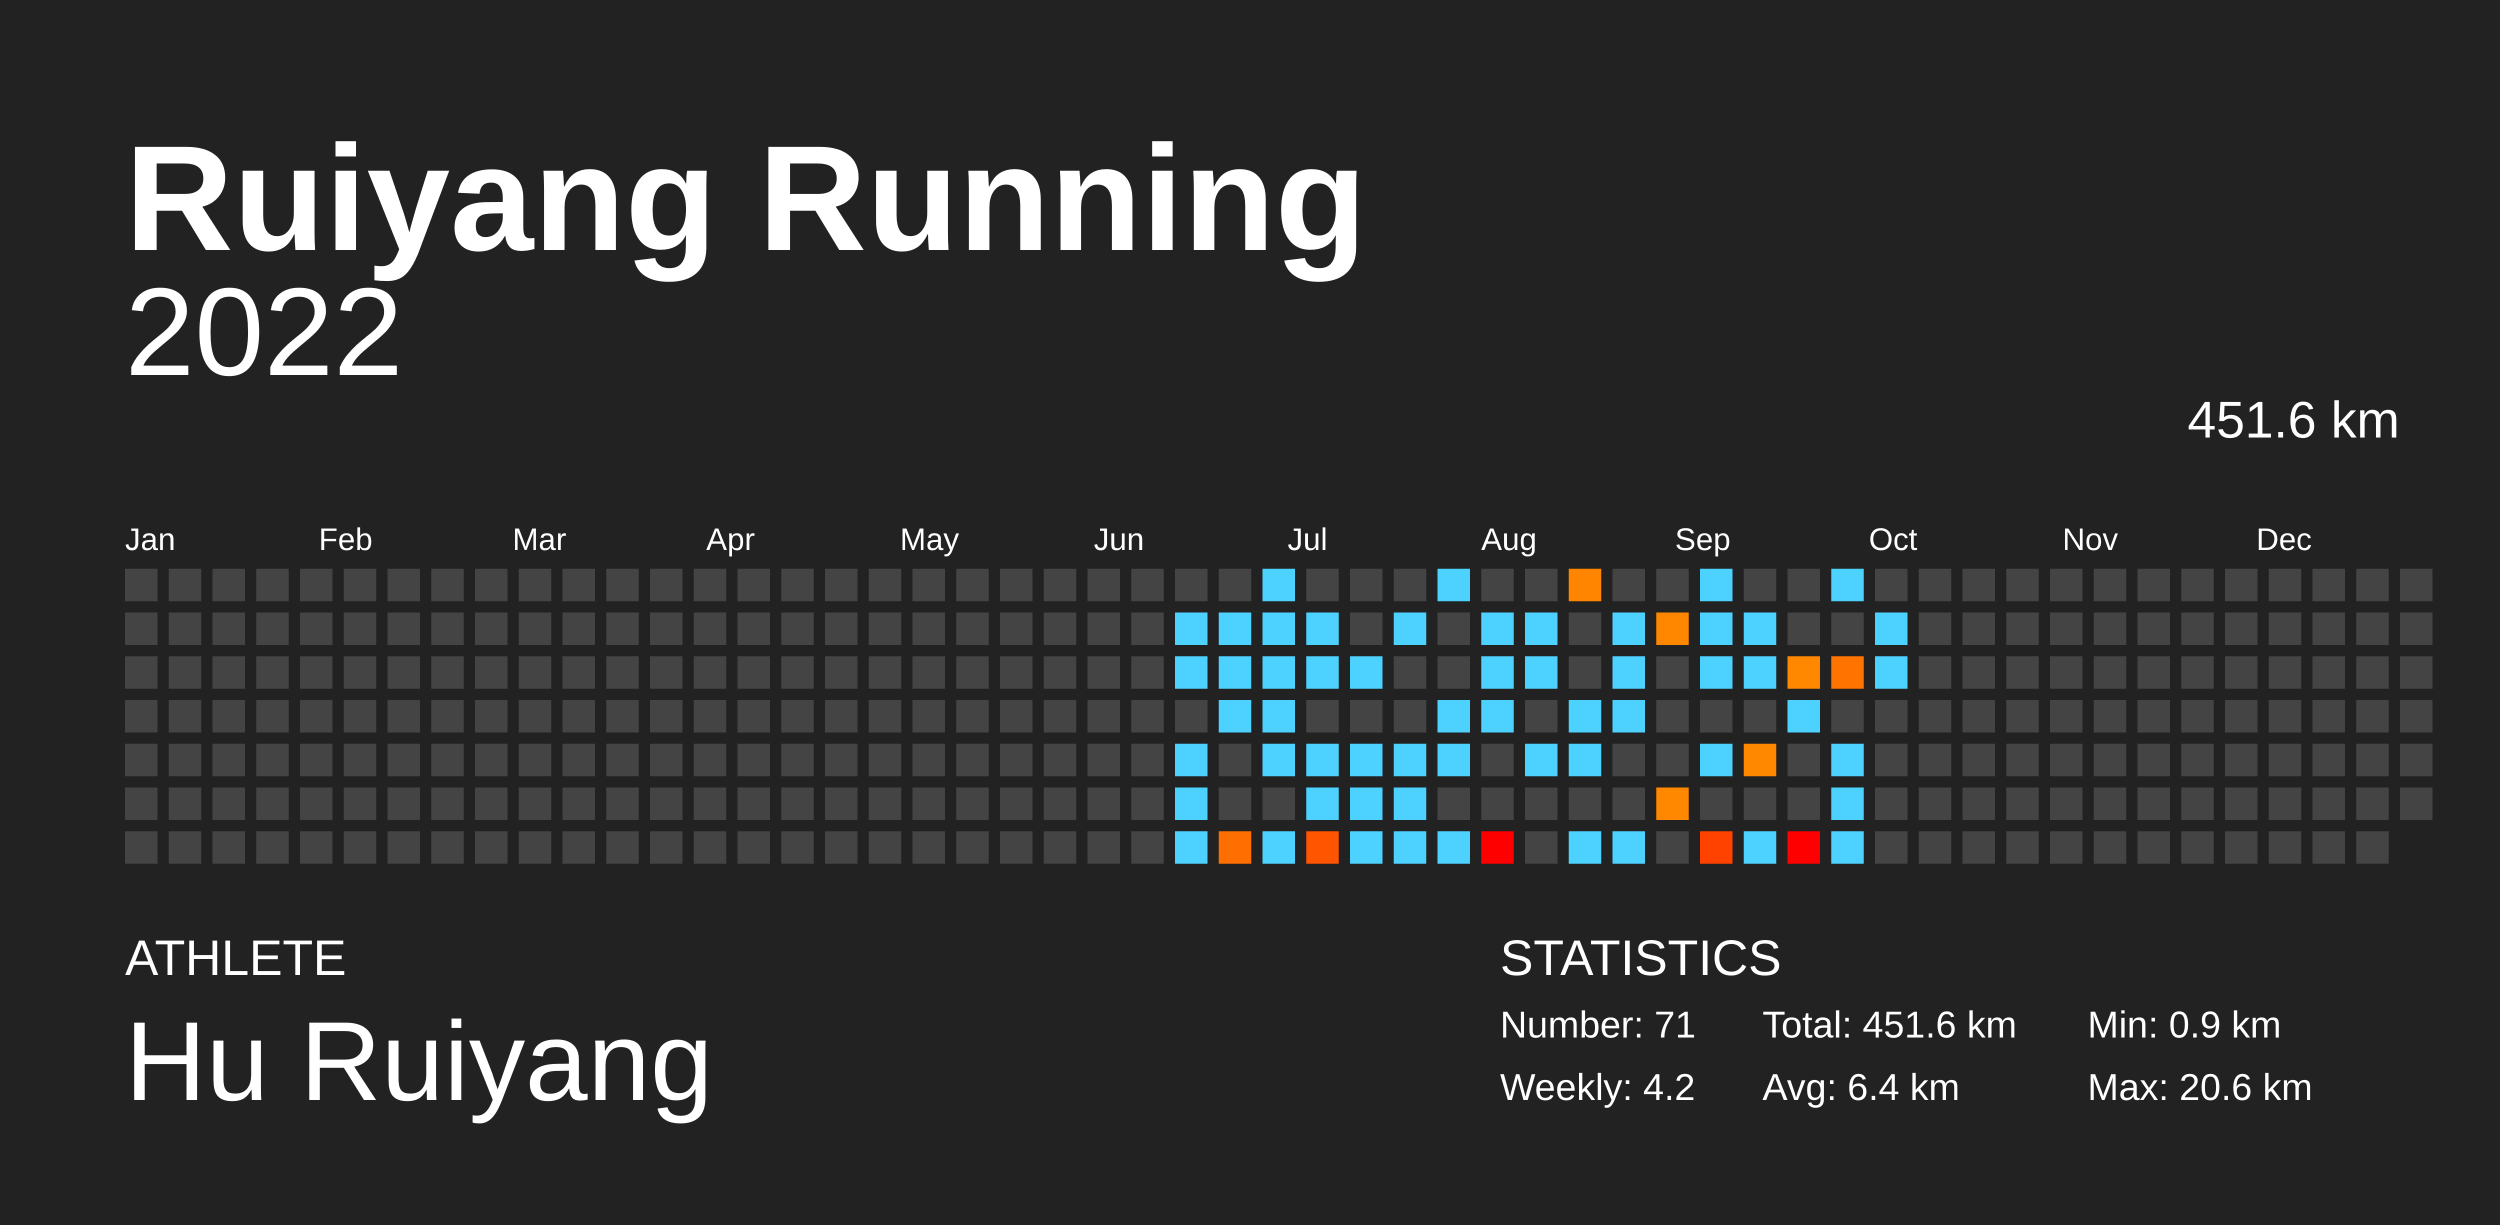
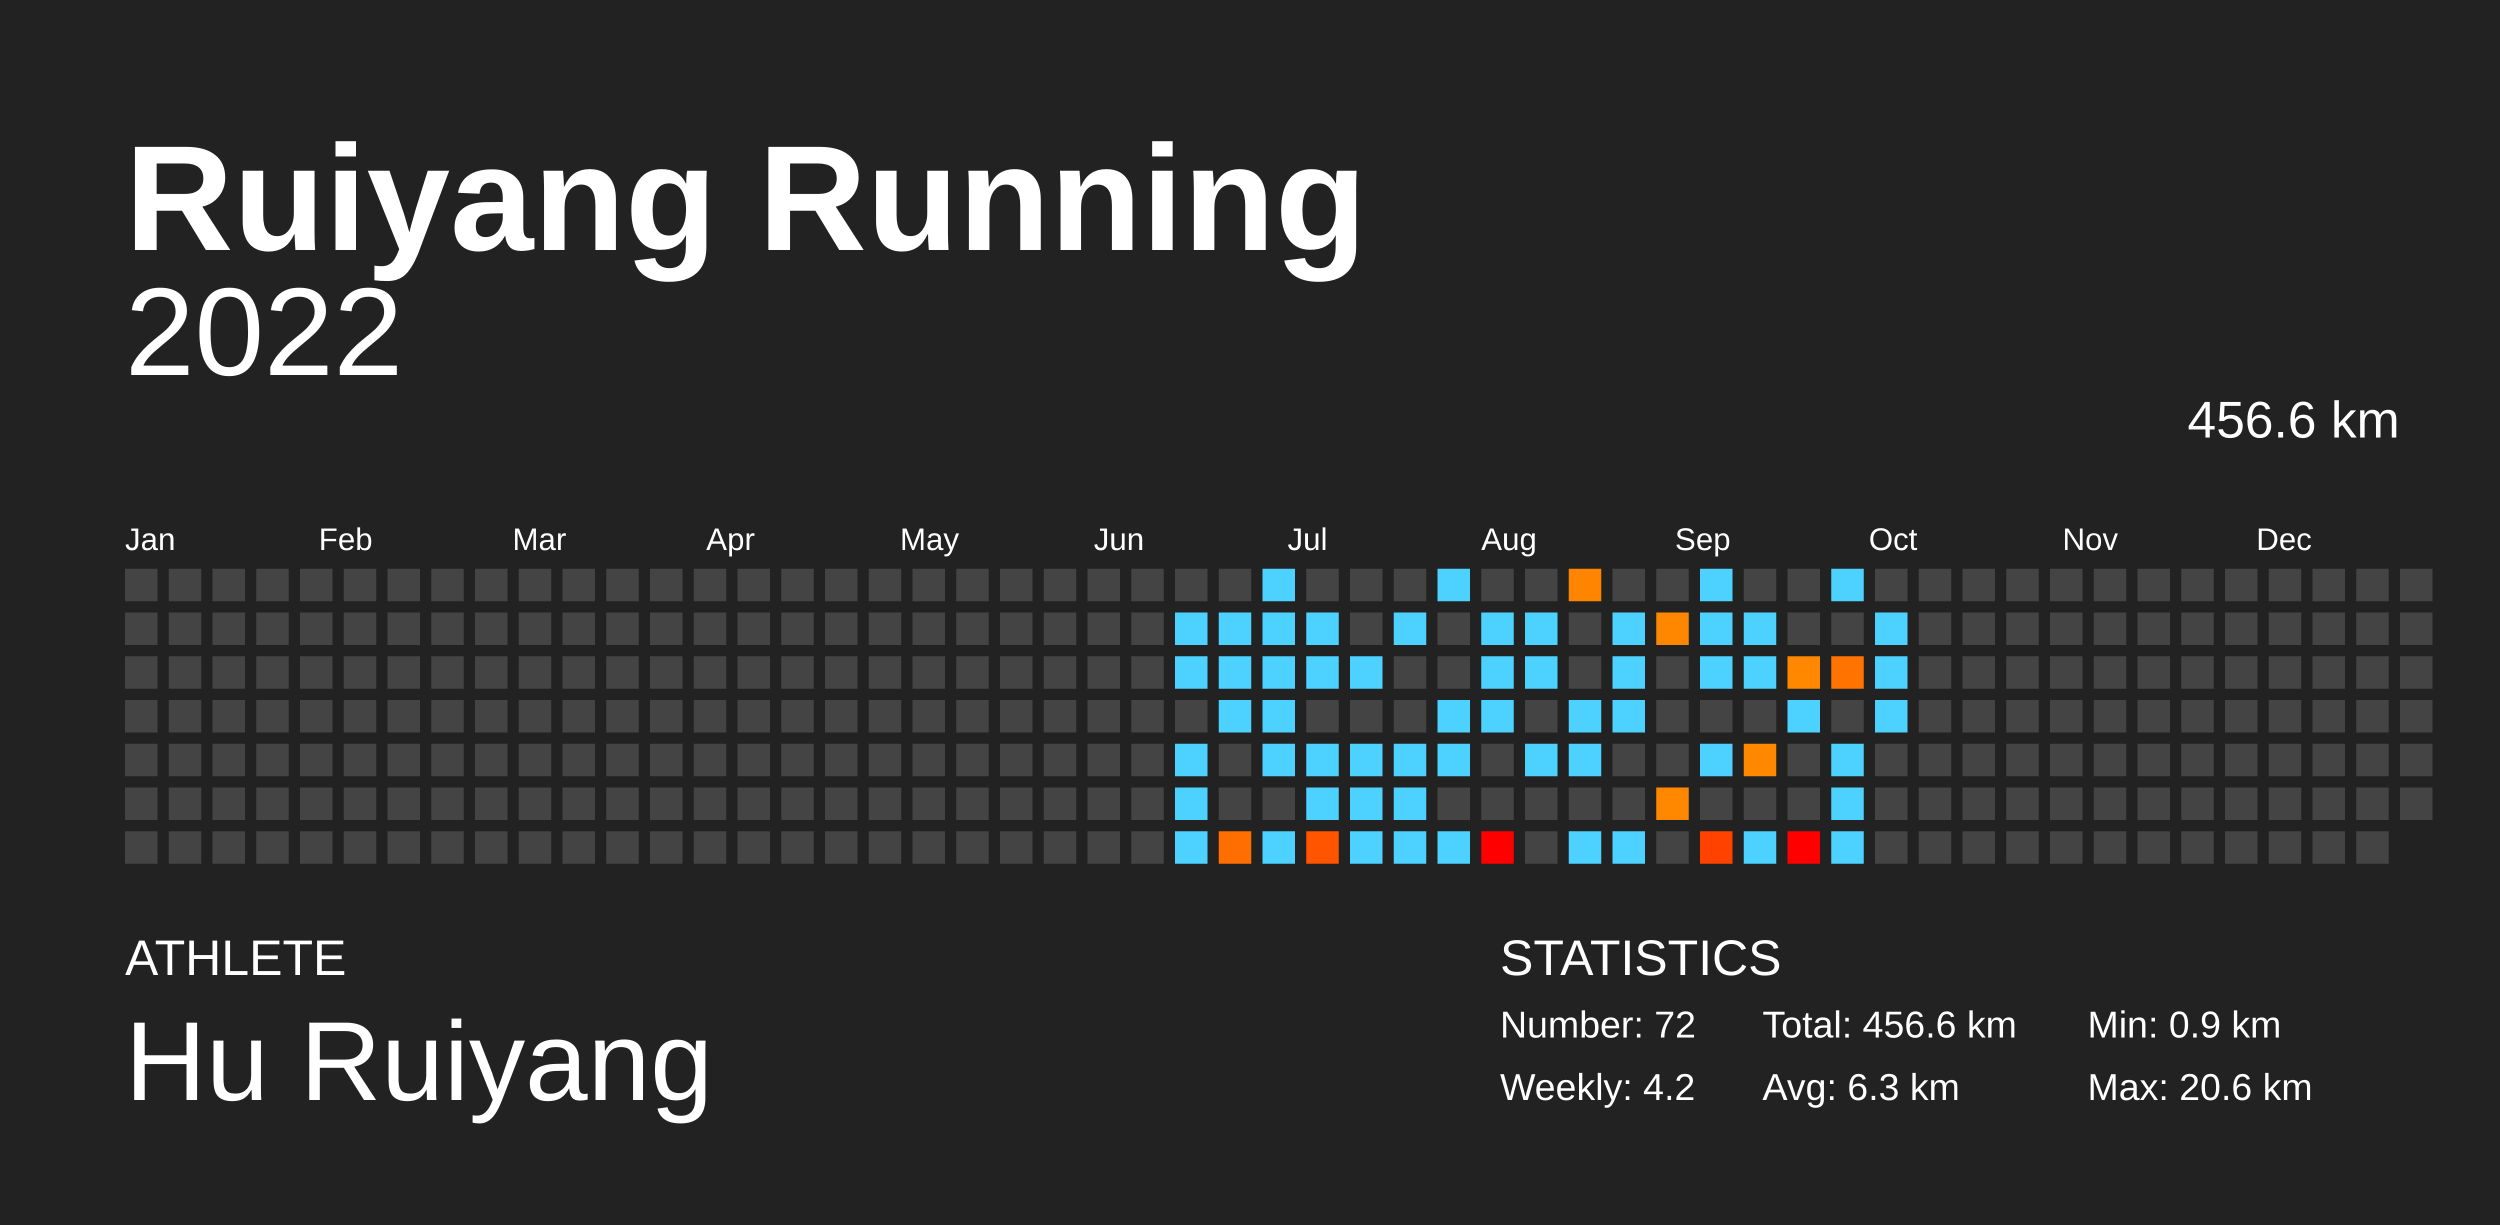
<svg xmlns="http://www.w3.org/2000/svg" baseProfile="full" height="98mm" version="1.1" viewBox="0,0,200,98" width="200mm">
  <defs />
  <rect fill="#222222" height="98" width="200" x="0" y="0" />
  <text fill="#FFFFFF" style="font-size:12px; font-family:Arial; font-weight:bold;" x="10" y="20">Ruiyang Running</text>
  <text fill="#FFFFFF" style="font-size:4px; font-family:Arial" x="10" y="78">ATHLETE</text>
  <text fill="#FFFFFF" style="font-size:9px; font-family:Arial" x="10" y="88">Hu Ruiyang</text>
  <text fill="#FFFFFF" style="font-size:4px; font-family:Arial" x="120" y="78">STATISTICS</text>
-   <text fill="#FFFFFF" style="font-size:3px; font-family:Arial" x="120" y="83">Number: 71</text>
+   <text fill="#FFFFFF" style="font-size:3px; font-family:Arial" x="120" y="83">Number: 72</text>
  <text fill="#FFFFFF" style="font-size:3px; font-family:Arial" x="120" y="88">Weekly: 4.2</text>
-   <text fill="#FFFFFF" style="font-size:3px; font-family:Arial" x="141" y="83">Total: 451.6 km</text>
-   <text fill="#FFFFFF" style="font-size:3px; font-family:Arial" x="141" y="88">Avg: 6.4 km</text>
+   <text fill="#FFFFFF" style="font-size:3px; font-family:Arial" x="141" y="83">Total: 456.6 km</text>
+   <text fill="#FFFFFF" style="font-size:3px; font-family:Arial" x="141" y="88">Avg: 6.3 km</text>
  <text fill="#FFFFFF" style="font-size:3px; font-family:Arial" x="167" y="83">Min: 0.9 km</text>
  <text fill="#FFFFFF" style="font-size:3px; font-family:Arial" x="167" y="88">Max: 20.6 km</text>
  <text alignment-baseline="hanging" fill="#FFFFFF" style="font-size:10.0px; font-family:Arial;" x="10" y="30">2022</text>
-   <text alignment-baseline="hanging" fill="#FFFFFF" style="font-size:4.125px; font-family:Arial;" x="175" y="35">451.6 km</text>
+   <text alignment-baseline="hanging" fill="#FFFFFF" style="font-size:4.125px; font-family:Arial;" x="175" y="35">456.6 km</text>
  <text fill="#FFFFFF" style="font-size:2.5px; font-family:Arial" x="10.0" y="44">Jan</text>
  <text fill="#FFFFFF" style="font-size:2.5px; font-family:Arial" x="25.5" y="44">Feb</text>
  <text fill="#FFFFFF" style="font-size:2.5px; font-family:Arial" x="41.0" y="44">Mar</text>
  <text fill="#FFFFFF" style="font-size:2.5px; font-family:Arial" x="56.5" y="44">Apr</text>
  <text fill="#FFFFFF" style="font-size:2.5px; font-family:Arial" x="72.0" y="44">May</text>
  <text fill="#FFFFFF" style="font-size:2.5px; font-family:Arial" x="87.5" y="44">Jun</text>
  <text fill="#FFFFFF" style="font-size:2.5px; font-family:Arial" x="103.0" y="44">Jul</text>
  <text fill="#FFFFFF" style="font-size:2.5px; font-family:Arial" x="118.5" y="44">Aug</text>
  <text fill="#FFFFFF" style="font-size:2.5px; font-family:Arial" x="134.0" y="44">Sep</text>
  <text fill="#FFFFFF" style="font-size:2.5px; font-family:Arial" x="149.5" y="44">Oct</text>
  <text fill="#FFFFFF" style="font-size:2.5px; font-family:Arial" x="165.0" y="44">Nov</text>
  <text fill="#FFFFFF" style="font-size:2.5px; font-family:Arial" x="180.5" y="44">Dec</text>
  <rect fill="#444444" height="2.6" width="2.6" x="10.0" y="45.5" />
  <rect fill="#444444" height="2.6" width="2.6" x="10.0" y="49.0" />
  <rect fill="#444444" height="2.6" width="2.6" x="10.0" y="52.5" />
  <rect fill="#444444" height="2.6" width="2.6" x="10.0" y="56.0" />
  <rect fill="#444444" height="2.6" width="2.6" x="10.0" y="59.5" />
  <rect fill="#444444" height="2.6" width="2.6" x="10.0" y="63.0" />
  <rect fill="#444444" height="2.6" width="2.6" x="10.0" y="66.5" />
  <rect fill="#444444" height="2.6" width="2.6" x="13.5" y="45.5" />
  <rect fill="#444444" height="2.6" width="2.6" x="13.5" y="49.0" />
  <rect fill="#444444" height="2.6" width="2.6" x="13.5" y="52.5" />
  <rect fill="#444444" height="2.6" width="2.6" x="13.5" y="56.0" />
  <rect fill="#444444" height="2.6" width="2.6" x="13.5" y="59.5" />
  <rect fill="#444444" height="2.6" width="2.6" x="13.5" y="63.0" />
  <rect fill="#444444" height="2.6" width="2.6" x="13.5" y="66.5" />
  <rect fill="#444444" height="2.6" width="2.6" x="17.0" y="45.5" />
  <rect fill="#444444" height="2.6" width="2.6" x="17.0" y="49.0" />
  <rect fill="#444444" height="2.6" width="2.6" x="17.0" y="52.5" />
  <rect fill="#444444" height="2.6" width="2.6" x="17.0" y="56.0" />
  <rect fill="#444444" height="2.6" width="2.6" x="17.0" y="59.5" />
  <rect fill="#444444" height="2.6" width="2.6" x="17.0" y="63.0" />
  <rect fill="#444444" height="2.6" width="2.6" x="17.0" y="66.5" />
  <rect fill="#444444" height="2.6" width="2.6" x="20.5" y="45.5" />
  <rect fill="#444444" height="2.6" width="2.6" x="20.5" y="49.0" />
  <rect fill="#444444" height="2.6" width="2.6" x="20.5" y="52.5" />
  <rect fill="#444444" height="2.6" width="2.6" x="20.5" y="56.0" />
  <rect fill="#444444" height="2.6" width="2.6" x="20.5" y="59.5" />
  <rect fill="#444444" height="2.6" width="2.6" x="20.5" y="63.0" />
  <rect fill="#444444" height="2.6" width="2.6" x="20.5" y="66.5" />
  <rect fill="#444444" height="2.6" width="2.6" x="24.0" y="45.5" />
  <rect fill="#444444" height="2.6" width="2.6" x="24.0" y="49.0" />
  <rect fill="#444444" height="2.6" width="2.6" x="24.0" y="52.5" />
  <rect fill="#444444" height="2.6" width="2.6" x="24.0" y="56.0" />
  <rect fill="#444444" height="2.6" width="2.6" x="24.0" y="59.5" />
  <rect fill="#444444" height="2.6" width="2.6" x="24.0" y="63.0" />
  <rect fill="#444444" height="2.6" width="2.6" x="24.0" y="66.5" />
  <rect fill="#444444" height="2.6" width="2.6" x="27.5" y="45.5" />
  <rect fill="#444444" height="2.6" width="2.6" x="27.5" y="49.0" />
  <rect fill="#444444" height="2.6" width="2.6" x="27.5" y="52.5" />
  <rect fill="#444444" height="2.6" width="2.6" x="27.5" y="56.0" />
  <rect fill="#444444" height="2.6" width="2.6" x="27.5" y="59.5" />
  <rect fill="#444444" height="2.6" width="2.6" x="27.5" y="63.0" />
  <rect fill="#444444" height="2.6" width="2.6" x="27.5" y="66.5" />
  <rect fill="#444444" height="2.6" width="2.6" x="31.0" y="45.5" />
  <rect fill="#444444" height="2.6" width="2.6" x="31.0" y="49.0" />
  <rect fill="#444444" height="2.6" width="2.6" x="31.0" y="52.5" />
  <rect fill="#444444" height="2.6" width="2.6" x="31.0" y="56.0" />
  <rect fill="#444444" height="2.6" width="2.6" x="31.0" y="59.5" />
  <rect fill="#444444" height="2.6" width="2.6" x="31.0" y="63.0" />
  <rect fill="#444444" height="2.6" width="2.6" x="31.0" y="66.5" />
  <rect fill="#444444" height="2.6" width="2.6" x="34.5" y="45.5" />
  <rect fill="#444444" height="2.6" width="2.6" x="34.5" y="49.0" />
  <rect fill="#444444" height="2.6" width="2.6" x="34.5" y="52.5" />
  <rect fill="#444444" height="2.6" width="2.6" x="34.5" y="56.0" />
  <rect fill="#444444" height="2.6" width="2.6" x="34.5" y="59.5" />
  <rect fill="#444444" height="2.6" width="2.6" x="34.5" y="63.0" />
  <rect fill="#444444" height="2.6" width="2.6" x="34.5" y="66.5" />
  <rect fill="#444444" height="2.6" width="2.6" x="38.0" y="45.5" />
  <rect fill="#444444" height="2.6" width="2.6" x="38.0" y="49.0" />
  <rect fill="#444444" height="2.6" width="2.6" x="38.0" y="52.5" />
  <rect fill="#444444" height="2.6" width="2.6" x="38.0" y="56.0" />
  <rect fill="#444444" height="2.6" width="2.6" x="38.0" y="59.5" />
  <rect fill="#444444" height="2.6" width="2.6" x="38.0" y="63.0" />
  <rect fill="#444444" height="2.6" width="2.6" x="38.0" y="66.5" />
  <rect fill="#444444" height="2.6" width="2.6" x="41.5" y="45.5" />
  <rect fill="#444444" height="2.6" width="2.6" x="41.5" y="49.0" />
  <rect fill="#444444" height="2.6" width="2.6" x="41.5" y="52.5" />
  <rect fill="#444444" height="2.6" width="2.6" x="41.5" y="56.0" />
  <rect fill="#444444" height="2.6" width="2.6" x="41.5" y="59.5" />
  <rect fill="#444444" height="2.6" width="2.6" x="41.5" y="63.0" />
  <rect fill="#444444" height="2.6" width="2.6" x="41.5" y="66.5" />
  <rect fill="#444444" height="2.6" width="2.6" x="45.0" y="45.5" />
  <rect fill="#444444" height="2.6" width="2.6" x="45.0" y="49.0" />
  <rect fill="#444444" height="2.6" width="2.6" x="45.0" y="52.5" />
  <rect fill="#444444" height="2.6" width="2.6" x="45.0" y="56.0" />
  <rect fill="#444444" height="2.6" width="2.6" x="45.0" y="59.5" />
  <rect fill="#444444" height="2.6" width="2.6" x="45.0" y="63.0" />
  <rect fill="#444444" height="2.6" width="2.6" x="45.0" y="66.5" />
  <rect fill="#444444" height="2.6" width="2.6" x="48.5" y="45.5" />
  <rect fill="#444444" height="2.6" width="2.6" x="48.5" y="49.0" />
  <rect fill="#444444" height="2.6" width="2.6" x="48.5" y="52.5" />
  <rect fill="#444444" height="2.6" width="2.6" x="48.5" y="56.0" />
  <rect fill="#444444" height="2.6" width="2.6" x="48.5" y="59.5" />
  <rect fill="#444444" height="2.6" width="2.6" x="48.5" y="63.0" />
  <rect fill="#444444" height="2.6" width="2.6" x="48.5" y="66.5" />
  <rect fill="#444444" height="2.6" width="2.6" x="52.0" y="45.5" />
  <rect fill="#444444" height="2.6" width="2.6" x="52.0" y="49.0" />
  <rect fill="#444444" height="2.6" width="2.6" x="52.0" y="52.5" />
  <rect fill="#444444" height="2.6" width="2.6" x="52.0" y="56.0" />
  <rect fill="#444444" height="2.6" width="2.6" x="52.0" y="59.5" />
  <rect fill="#444444" height="2.6" width="2.6" x="52.0" y="63.0" />
  <rect fill="#444444" height="2.6" width="2.6" x="52.0" y="66.5" />
  <rect fill="#444444" height="2.6" width="2.6" x="55.5" y="45.5" />
  <rect fill="#444444" height="2.6" width="2.6" x="55.5" y="49.0" />
  <rect fill="#444444" height="2.6" width="2.6" x="55.5" y="52.5" />
  <rect fill="#444444" height="2.6" width="2.6" x="55.5" y="56.0" />
  <rect fill="#444444" height="2.6" width="2.6" x="55.5" y="59.5" />
  <rect fill="#444444" height="2.6" width="2.6" x="55.5" y="63.0" />
  <rect fill="#444444" height="2.6" width="2.6" x="55.5" y="66.5" />
  <rect fill="#444444" height="2.6" width="2.6" x="59.0" y="45.5" />
  <rect fill="#444444" height="2.6" width="2.6" x="59.0" y="49.0" />
  <rect fill="#444444" height="2.6" width="2.6" x="59.0" y="52.5" />
  <rect fill="#444444" height="2.6" width="2.6" x="59.0" y="56.0" />
  <rect fill="#444444" height="2.6" width="2.6" x="59.0" y="59.5" />
  <rect fill="#444444" height="2.6" width="2.6" x="59.0" y="63.0" />
  <rect fill="#444444" height="2.6" width="2.6" x="59.0" y="66.5" />
  <rect fill="#444444" height="2.6" width="2.6" x="62.5" y="45.5" />
  <rect fill="#444444" height="2.6" width="2.6" x="62.5" y="49.0" />
  <rect fill="#444444" height="2.6" width="2.6" x="62.5" y="52.5" />
  <rect fill="#444444" height="2.6" width="2.6" x="62.5" y="56.0" />
  <rect fill="#444444" height="2.6" width="2.6" x="62.5" y="59.5" />
  <rect fill="#444444" height="2.6" width="2.6" x="62.5" y="63.0" />
  <rect fill="#444444" height="2.6" width="2.6" x="62.5" y="66.5" />
  <rect fill="#444444" height="2.6" width="2.6" x="66.0" y="45.5" />
  <rect fill="#444444" height="2.6" width="2.6" x="66.0" y="49.0" />
  <rect fill="#444444" height="2.6" width="2.6" x="66.0" y="52.5" />
  <rect fill="#444444" height="2.6" width="2.6" x="66.0" y="56.0" />
  <rect fill="#444444" height="2.6" width="2.6" x="66.0" y="59.5" />
  <rect fill="#444444" height="2.6" width="2.6" x="66.0" y="63.0" />
  <rect fill="#444444" height="2.6" width="2.6" x="66.0" y="66.5" />
  <rect fill="#444444" height="2.6" width="2.6" x="69.5" y="45.5" />
  <rect fill="#444444" height="2.6" width="2.6" x="69.5" y="49.0" />
  <rect fill="#444444" height="2.6" width="2.6" x="69.5" y="52.5" />
  <rect fill="#444444" height="2.6" width="2.6" x="69.5" y="56.0" />
  <rect fill="#444444" height="2.6" width="2.6" x="69.5" y="59.5" />
  <rect fill="#444444" height="2.6" width="2.6" x="69.5" y="63.0" />
  <rect fill="#444444" height="2.6" width="2.6" x="69.5" y="66.5" />
  <rect fill="#444444" height="2.6" width="2.6" x="73.0" y="45.5" />
  <rect fill="#444444" height="2.6" width="2.6" x="73.0" y="49.0" />
  <rect fill="#444444" height="2.6" width="2.6" x="73.0" y="52.5" />
  <rect fill="#444444" height="2.6" width="2.6" x="73.0" y="56.0" />
  <rect fill="#444444" height="2.6" width="2.6" x="73.0" y="59.5" />
  <rect fill="#444444" height="2.6" width="2.6" x="73.0" y="63.0" />
  <rect fill="#444444" height="2.6" width="2.6" x="73.0" y="66.5" />
  <rect fill="#444444" height="2.6" width="2.6" x="76.5" y="45.5" />
  <rect fill="#444444" height="2.6" width="2.6" x="76.5" y="49.0" />
  <rect fill="#444444" height="2.6" width="2.6" x="76.5" y="52.5" />
  <rect fill="#444444" height="2.6" width="2.6" x="76.5" y="56.0" />
  <rect fill="#444444" height="2.6" width="2.6" x="76.5" y="59.5" />
  <rect fill="#444444" height="2.6" width="2.6" x="76.5" y="63.0" />
  <rect fill="#444444" height="2.6" width="2.6" x="76.5" y="66.5" />
  <rect fill="#444444" height="2.6" width="2.6" x="80.0" y="45.5" />
  <rect fill="#444444" height="2.6" width="2.6" x="80.0" y="49.0" />
  <rect fill="#444444" height="2.6" width="2.6" x="80.0" y="52.5" />
  <rect fill="#444444" height="2.6" width="2.6" x="80.0" y="56.0" />
  <rect fill="#444444" height="2.6" width="2.6" x="80.0" y="59.5" />
  <rect fill="#444444" height="2.6" width="2.6" x="80.0" y="63.0" />
  <rect fill="#444444" height="2.6" width="2.6" x="80.0" y="66.5" />
  <rect fill="#444444" height="2.6" width="2.6" x="83.5" y="45.5" />
  <rect fill="#444444" height="2.6" width="2.6" x="83.5" y="49.0" />
  <rect fill="#444444" height="2.6" width="2.6" x="83.5" y="52.5" />
  <rect fill="#444444" height="2.6" width="2.6" x="83.5" y="56.0" />
  <rect fill="#444444" height="2.6" width="2.6" x="83.5" y="59.5" />
  <rect fill="#444444" height="2.6" width="2.6" x="83.5" y="63.0" />
  <rect fill="#444444" height="2.6" width="2.6" x="83.5" y="66.5" />
  <rect fill="#444444" height="2.6" width="2.6" x="87.0" y="45.5" />
  <rect fill="#444444" height="2.6" width="2.6" x="87.0" y="49.0" />
  <rect fill="#444444" height="2.6" width="2.6" x="87.0" y="52.5" />
  <rect fill="#444444" height="2.6" width="2.6" x="87.0" y="56.0" />
  <rect fill="#444444" height="2.6" width="2.6" x="87.0" y="59.5" />
  <rect fill="#444444" height="2.6" width="2.6" x="87.0" y="63.0" />
  <rect fill="#444444" height="2.6" width="2.6" x="87.0" y="66.5" />
  <rect fill="#444444" height="2.6" width="2.6" x="90.5" y="45.5" />
  <rect fill="#444444" height="2.6" width="2.6" x="90.5" y="49.0" />
  <rect fill="#444444" height="2.6" width="2.6" x="90.5" y="52.5" />
  <rect fill="#444444" height="2.6" width="2.6" x="90.5" y="56.0" />
  <rect fill="#444444" height="2.6" width="2.6" x="90.5" y="59.5" />
  <rect fill="#444444" height="2.6" width="2.6" x="90.5" y="63.0" />
  <rect fill="#444444" height="2.6" width="2.6" x="90.5" y="66.5" />
  <rect fill="#444444" height="2.6" width="2.6" x="94.0" y="45.5" />
  <rect fill="#4dd2ff" height="2.6" width="2.6" x="94.0" y="49.0" />
  <rect fill="#4dd2ff" height="2.6" width="2.6" x="94.0" y="52.5" />
  <rect fill="#444444" height="2.6" width="2.6" x="94.0" y="56.0" />
  <rect fill="#4dd2ff" height="2.6" width="2.6" x="94.0" y="59.5" />
  <rect fill="#4dd2ff" height="2.6" width="2.6" x="94.0" y="63.0" />
  <rect fill="#4dd2ff" height="2.6" width="2.6" x="94.0" y="66.5" />
  <rect fill="#444444" height="2.6" width="2.6" x="97.5" y="45.5" />
  <rect fill="#4dd2ff" height="2.6" width="2.6" x="97.5" y="49.0" />
  <rect fill="#4dd2ff" height="2.6" width="2.6" x="97.5" y="52.5" />
  <rect fill="#4dd2ff" height="2.6" width="2.6" x="97.5" y="56.0" />
  <rect fill="#444444" height="2.6" width="2.6" x="97.5" y="59.5" />
  <rect fill="#444444" height="2.6" width="2.6" x="97.5" y="63.0" />
  <rect fill="#ff6e00" height="2.6" width="2.6" x="97.5" y="66.5" />
  <rect fill="#4dd2ff" height="2.6" width="2.6" x="101.0" y="45.5" />
  <rect fill="#4dd2ff" height="2.6" width="2.6" x="101.0" y="49.0" />
  <rect fill="#4dd2ff" height="2.6" width="2.6" x="101.0" y="52.5" />
  <rect fill="#4dd2ff" height="2.6" width="2.6" x="101.0" y="56.0" />
  <rect fill="#4dd2ff" height="2.6" width="2.6" x="101.0" y="59.5" />
  <rect fill="#444444" height="2.6" width="2.6" x="101.0" y="63.0" />
  <rect fill="#4dd2ff" height="2.6" width="2.6" x="101.0" y="66.5" />
  <rect fill="#444444" height="2.6" width="2.6" x="104.5" y="45.5" />
  <rect fill="#4dd2ff" height="2.6" width="2.6" x="104.5" y="49.0" />
  <rect fill="#4dd2ff" height="2.6" width="2.6" x="104.5" y="52.5" />
  <rect fill="#444444" height="2.6" width="2.6" x="104.5" y="56.0" />
  <rect fill="#4dd2ff" height="2.6" width="2.6" x="104.5" y="59.5" />
  <rect fill="#4dd2ff" height="2.6" width="2.6" x="104.5" y="63.0" />
  <rect fill="#ff5400" height="2.6" width="2.6" x="104.5" y="66.5" />
  <rect fill="#444444" height="2.6" width="2.6" x="108.0" y="45.5" />
  <rect fill="#444444" height="2.6" width="2.6" x="108.0" y="49.0" />
  <rect fill="#4dd2ff" height="2.6" width="2.6" x="108.0" y="52.5" />
  <rect fill="#444444" height="2.6" width="2.6" x="108.0" y="56.0" />
  <rect fill="#4dd2ff" height="2.6" width="2.6" x="108.0" y="59.5" />
  <rect fill="#4dd2ff" height="2.6" width="2.6" x="108.0" y="63.0" />
  <rect fill="#4dd2ff" height="2.6" width="2.6" x="108.0" y="66.5" />
  <rect fill="#444444" height="2.6" width="2.6" x="111.5" y="45.5" />
  <rect fill="#4dd2ff" height="2.6" width="2.6" x="111.5" y="49.0" />
  <rect fill="#444444" height="2.6" width="2.6" x="111.5" y="52.5" />
  <rect fill="#444444" height="2.6" width="2.6" x="111.5" y="56.0" />
  <rect fill="#4dd2ff" height="2.6" width="2.6" x="111.5" y="59.5" />
  <rect fill="#4dd2ff" height="2.6" width="2.6" x="111.5" y="63.0" />
  <rect fill="#4dd2ff" height="2.6" width="2.6" x="111.5" y="66.5" />
  <rect fill="#4dd2ff" height="2.6" width="2.6" x="115.0" y="45.5" />
  <rect fill="#444444" height="2.6" width="2.6" x="115.0" y="49.0" />
  <rect fill="#444444" height="2.6" width="2.6" x="115.0" y="52.5" />
  <rect fill="#4dd2ff" height="2.6" width="2.6" x="115.0" y="56.0" />
  <rect fill="#4dd2ff" height="2.6" width="2.6" x="115.0" y="59.5" />
  <rect fill="#444444" height="2.6" width="2.6" x="115.0" y="63.0" />
  <rect fill="#4dd2ff" height="2.6" width="2.6" x="115.0" y="66.5" />
  <rect fill="#444444" height="2.6" width="2.6" x="118.5" y="45.5" />
  <rect fill="#4dd2ff" height="2.6" width="2.6" x="118.5" y="49.0" />
  <rect fill="#4dd2ff" height="2.6" width="2.6" x="118.5" y="52.5" />
  <rect fill="#4dd2ff" height="2.6" width="2.6" x="118.5" y="56.0" />
  <rect fill="#444444" height="2.6" width="2.6" x="118.5" y="59.5" />
  <rect fill="#444444" height="2.6" width="2.6" x="118.5" y="63.0" />
  <rect fill="red" height="2.6" width="2.6" x="118.5" y="66.5" />
  <rect fill="#444444" height="2.6" width="2.6" x="122.0" y="45.5" />
  <rect fill="#4dd2ff" height="2.6" width="2.6" x="122.0" y="49.0" />
  <rect fill="#4dd2ff" height="2.6" width="2.6" x="122.0" y="52.5" />
  <rect fill="#444444" height="2.6" width="2.6" x="122.0" y="56.0" />
  <rect fill="#4dd2ff" height="2.6" width="2.6" x="122.0" y="59.5" />
  <rect fill="#444444" height="2.6" width="2.6" x="122.0" y="63.0" />
  <rect fill="#444444" height="2.6" width="2.6" x="122.0" y="66.5" />
  <rect fill="#ff8400" height="2.6" width="2.6" x="125.5" y="45.5" />
  <rect fill="#444444" height="2.6" width="2.6" x="125.5" y="49.0" />
  <rect fill="#444444" height="2.6" width="2.6" x="125.5" y="52.5" />
  <rect fill="#4dd2ff" height="2.6" width="2.6" x="125.5" y="56.0" />
  <rect fill="#4dd2ff" height="2.6" width="2.6" x="125.5" y="59.5" />
  <rect fill="#444444" height="2.6" width="2.6" x="125.5" y="63.0" />
  <rect fill="#4dd2ff" height="2.6" width="2.6" x="125.5" y="66.5" />
  <rect fill="#444444" height="2.6" width="2.6" x="129.0" y="45.5" />
  <rect fill="#4dd2ff" height="2.6" width="2.6" x="129.0" y="49.0" />
  <rect fill="#4dd2ff" height="2.6" width="2.6" x="129.0" y="52.5" />
  <rect fill="#4dd2ff" height="2.6" width="2.6" x="129.0" y="56.0" />
  <rect fill="#444444" height="2.6" width="2.6" x="129.0" y="59.5" />
  <rect fill="#444444" height="2.6" width="2.6" x="129.0" y="63.0" />
  <rect fill="#4dd2ff" height="2.6" width="2.6" x="129.0" y="66.5" />
  <rect fill="#444444" height="2.6" width="2.6" x="132.5" y="45.5" />
  <rect fill="#ff8700" height="2.6" width="2.6" x="132.5" y="49.0" />
  <rect fill="#444444" height="2.6" width="2.6" x="132.5" y="52.5" />
  <rect fill="#444444" height="2.6" width="2.6" x="132.5" y="56.0" />
  <rect fill="#444444" height="2.6" width="2.6" x="132.5" y="59.5" />
  <rect fill="#ff8800" height="2.6" width="2.6" x="132.5" y="63.0" />
  <rect fill="#444444" height="2.6" width="2.6" x="132.5" y="66.5" />
  <rect fill="#4dd2ff" height="2.6" width="2.6" x="136.0" y="45.5" />
  <rect fill="#4dd2ff" height="2.6" width="2.6" x="136.0" y="49.0" />
  <rect fill="#4dd2ff" height="2.6" width="2.6" x="136.0" y="52.5" />
  <rect fill="#444444" height="2.6" width="2.6" x="136.0" y="56.0" />
  <rect fill="#4dd2ff" height="2.6" width="2.6" x="136.0" y="59.5" />
  <rect fill="#444444" height="2.6" width="2.6" x="136.0" y="63.0" />
  <rect fill="#ff4200" height="2.6" width="2.6" x="136.0" y="66.5" />
  <rect fill="#444444" height="2.6" width="2.6" x="139.5" y="45.5" />
  <rect fill="#4dd2ff" height="2.6" width="2.6" x="139.5" y="49.0" />
  <rect fill="#4dd2ff" height="2.6" width="2.6" x="139.5" y="52.5" />
  <rect fill="#444444" height="2.6" width="2.6" x="139.5" y="56.0" />
  <rect fill="#ff8800" height="2.6" width="2.6" x="139.5" y="59.5" />
  <rect fill="#444444" height="2.6" width="2.6" x="139.5" y="63.0" />
  <rect fill="#4dd2ff" height="2.6" width="2.6" x="139.5" y="66.5" />
  <rect fill="#444444" height="2.6" width="2.6" x="143.0" y="45.5" />
  <rect fill="#444444" height="2.6" width="2.6" x="143.0" y="49.0" />
  <rect fill="#ff8800" height="2.6" width="2.6" x="143.0" y="52.5" />
  <rect fill="#4dd2ff" height="2.6" width="2.6" x="143.0" y="56.0" />
  <rect fill="#444444" height="2.6" width="2.6" x="143.0" y="59.5" />
  <rect fill="#444444" height="2.6" width="2.6" x="143.0" y="63.0" />
  <rect fill="red" height="2.6" width="2.6" x="143.0" y="66.5" />
  <rect fill="#4dd2ff" height="2.6" width="2.6" x="146.5" y="45.5" />
  <rect fill="#444444" height="2.6" width="2.6" x="146.5" y="49.0" />
  <rect fill="#ff7400" height="2.6" width="2.6" x="146.5" y="52.5" />
  <rect fill="#444444" height="2.6" width="2.6" x="146.5" y="56.0" />
  <rect fill="#4dd2ff" height="2.6" width="2.6" x="146.5" y="59.5" />
  <rect fill="#4dd2ff" height="2.6" width="2.6" x="146.5" y="63.0" />
  <rect fill="#4dd2ff" height="2.6" width="2.6" x="146.5" y="66.5" />
  <rect fill="#444444" height="2.6" width="2.6" x="150.0" y="45.5" />
  <rect fill="#4dd2ff" height="2.6" width="2.6" x="150.0" y="49.0" />
  <rect fill="#4dd2ff" height="2.6" width="2.6" x="150.0" y="52.5" />
-   <rect fill="#444444" height="2.6" width="2.6" x="150.0" y="56.0" />
+   <rect fill="#4dd2ff" height="2.6" width="2.6" x="150.0" y="56.0" />
  <rect fill="#444444" height="2.6" width="2.6" x="150.0" y="59.5" />
  <rect fill="#444444" height="2.6" width="2.6" x="150.0" y="63.0" />
  <rect fill="#444444" height="2.6" width="2.6" x="150.0" y="66.5" />
  <rect fill="#444444" height="2.6" width="2.6" x="153.5" y="45.5" />
  <rect fill="#444444" height="2.6" width="2.6" x="153.5" y="49.0" />
  <rect fill="#444444" height="2.6" width="2.6" x="153.5" y="52.5" />
  <rect fill="#444444" height="2.6" width="2.6" x="153.5" y="56.0" />
  <rect fill="#444444" height="2.6" width="2.6" x="153.5" y="59.5" />
  <rect fill="#444444" height="2.6" width="2.6" x="153.5" y="63.0" />
  <rect fill="#444444" height="2.6" width="2.6" x="153.5" y="66.5" />
  <rect fill="#444444" height="2.6" width="2.6" x="157.0" y="45.5" />
  <rect fill="#444444" height="2.6" width="2.6" x="157.0" y="49.0" />
  <rect fill="#444444" height="2.6" width="2.6" x="157.0" y="52.5" />
  <rect fill="#444444" height="2.6" width="2.6" x="157.0" y="56.0" />
  <rect fill="#444444" height="2.6" width="2.6" x="157.0" y="59.5" />
  <rect fill="#444444" height="2.6" width="2.6" x="157.0" y="63.0" />
  <rect fill="#444444" height="2.6" width="2.6" x="157.0" y="66.5" />
  <rect fill="#444444" height="2.6" width="2.6" x="160.5" y="45.5" />
  <rect fill="#444444" height="2.6" width="2.6" x="160.5" y="49.0" />
  <rect fill="#444444" height="2.6" width="2.6" x="160.5" y="52.5" />
  <rect fill="#444444" height="2.6" width="2.6" x="160.5" y="56.0" />
  <rect fill="#444444" height="2.6" width="2.6" x="160.5" y="59.5" />
  <rect fill="#444444" height="2.6" width="2.6" x="160.5" y="63.0" />
  <rect fill="#444444" height="2.6" width="2.6" x="160.5" y="66.5" />
  <rect fill="#444444" height="2.6" width="2.6" x="164.0" y="45.5" />
  <rect fill="#444444" height="2.6" width="2.6" x="164.0" y="49.0" />
  <rect fill="#444444" height="2.6" width="2.6" x="164.0" y="52.5" />
  <rect fill="#444444" height="2.6" width="2.6" x="164.0" y="56.0" />
  <rect fill="#444444" height="2.6" width="2.6" x="164.0" y="59.5" />
  <rect fill="#444444" height="2.6" width="2.6" x="164.0" y="63.0" />
  <rect fill="#444444" height="2.6" width="2.6" x="164.0" y="66.5" />
  <rect fill="#444444" height="2.6" width="2.6" x="167.5" y="45.5" />
  <rect fill="#444444" height="2.6" width="2.6" x="167.5" y="49.0" />
  <rect fill="#444444" height="2.6" width="2.6" x="167.5" y="52.5" />
  <rect fill="#444444" height="2.6" width="2.6" x="167.5" y="56.0" />
  <rect fill="#444444" height="2.6" width="2.6" x="167.5" y="59.5" />
  <rect fill="#444444" height="2.6" width="2.6" x="167.5" y="63.0" />
  <rect fill="#444444" height="2.6" width="2.6" x="167.5" y="66.5" />
  <rect fill="#444444" height="2.6" width="2.6" x="171.0" y="45.5" />
  <rect fill="#444444" height="2.6" width="2.6" x="171.0" y="49.0" />
  <rect fill="#444444" height="2.6" width="2.6" x="171.0" y="52.5" />
  <rect fill="#444444" height="2.6" width="2.6" x="171.0" y="56.0" />
  <rect fill="#444444" height="2.6" width="2.6" x="171.0" y="59.5" />
  <rect fill="#444444" height="2.6" width="2.6" x="171.0" y="63.0" />
  <rect fill="#444444" height="2.6" width="2.6" x="171.0" y="66.5" />
  <rect fill="#444444" height="2.6" width="2.6" x="174.5" y="45.5" />
  <rect fill="#444444" height="2.6" width="2.6" x="174.5" y="49.0" />
  <rect fill="#444444" height="2.6" width="2.6" x="174.5" y="52.5" />
  <rect fill="#444444" height="2.6" width="2.6" x="174.5" y="56.0" />
  <rect fill="#444444" height="2.6" width="2.6" x="174.5" y="59.5" />
  <rect fill="#444444" height="2.6" width="2.6" x="174.5" y="63.0" />
  <rect fill="#444444" height="2.6" width="2.6" x="174.5" y="66.5" />
  <rect fill="#444444" height="2.6" width="2.6" x="178.0" y="45.5" />
  <rect fill="#444444" height="2.6" width="2.6" x="178.0" y="49.0" />
  <rect fill="#444444" height="2.6" width="2.6" x="178.0" y="52.5" />
  <rect fill="#444444" height="2.6" width="2.6" x="178.0" y="56.0" />
  <rect fill="#444444" height="2.6" width="2.6" x="178.0" y="59.5" />
  <rect fill="#444444" height="2.6" width="2.6" x="178.0" y="63.0" />
  <rect fill="#444444" height="2.6" width="2.6" x="178.0" y="66.5" />
  <rect fill="#444444" height="2.6" width="2.6" x="181.5" y="45.5" />
  <rect fill="#444444" height="2.6" width="2.6" x="181.5" y="49.0" />
  <rect fill="#444444" height="2.6" width="2.6" x="181.5" y="52.5" />
  <rect fill="#444444" height="2.6" width="2.6" x="181.5" y="56.0" />
  <rect fill="#444444" height="2.6" width="2.6" x="181.5" y="59.5" />
  <rect fill="#444444" height="2.6" width="2.6" x="181.5" y="63.0" />
  <rect fill="#444444" height="2.6" width="2.6" x="181.5" y="66.5" />
  <rect fill="#444444" height="2.6" width="2.6" x="185.0" y="45.5" />
  <rect fill="#444444" height="2.6" width="2.6" x="185.0" y="49.0" />
  <rect fill="#444444" height="2.6" width="2.6" x="185.0" y="52.5" />
  <rect fill="#444444" height="2.6" width="2.6" x="185.0" y="56.0" />
  <rect fill="#444444" height="2.6" width="2.6" x="185.0" y="59.5" />
  <rect fill="#444444" height="2.6" width="2.6" x="185.0" y="63.0" />
  <rect fill="#444444" height="2.6" width="2.6" x="185.0" y="66.5" />
  <rect fill="#444444" height="2.6" width="2.6" x="188.5" y="45.5" />
  <rect fill="#444444" height="2.6" width="2.6" x="188.5" y="49.0" />
  <rect fill="#444444" height="2.6" width="2.6" x="188.5" y="52.5" />
  <rect fill="#444444" height="2.6" width="2.6" x="188.5" y="56.0" />
  <rect fill="#444444" height="2.6" width="2.6" x="188.5" y="59.5" />
  <rect fill="#444444" height="2.6" width="2.6" x="188.5" y="63.0" />
  <rect fill="#444444" height="2.6" width="2.6" x="188.5" y="66.5" />
  <rect fill="#444444" height="2.6" width="2.6" x="192.0" y="45.5" />
  <rect fill="#444444" height="2.6" width="2.6" x="192.0" y="49.0" />
  <rect fill="#444444" height="2.6" width="2.6" x="192.0" y="52.5" />
  <rect fill="#444444" height="2.6" width="2.6" x="192.0" y="56.0" />
  <rect fill="#444444" height="2.6" width="2.6" x="192.0" y="59.5" />
  <rect fill="#444444" height="2.6" width="2.6" x="192.0" y="63.0" />
</svg>
